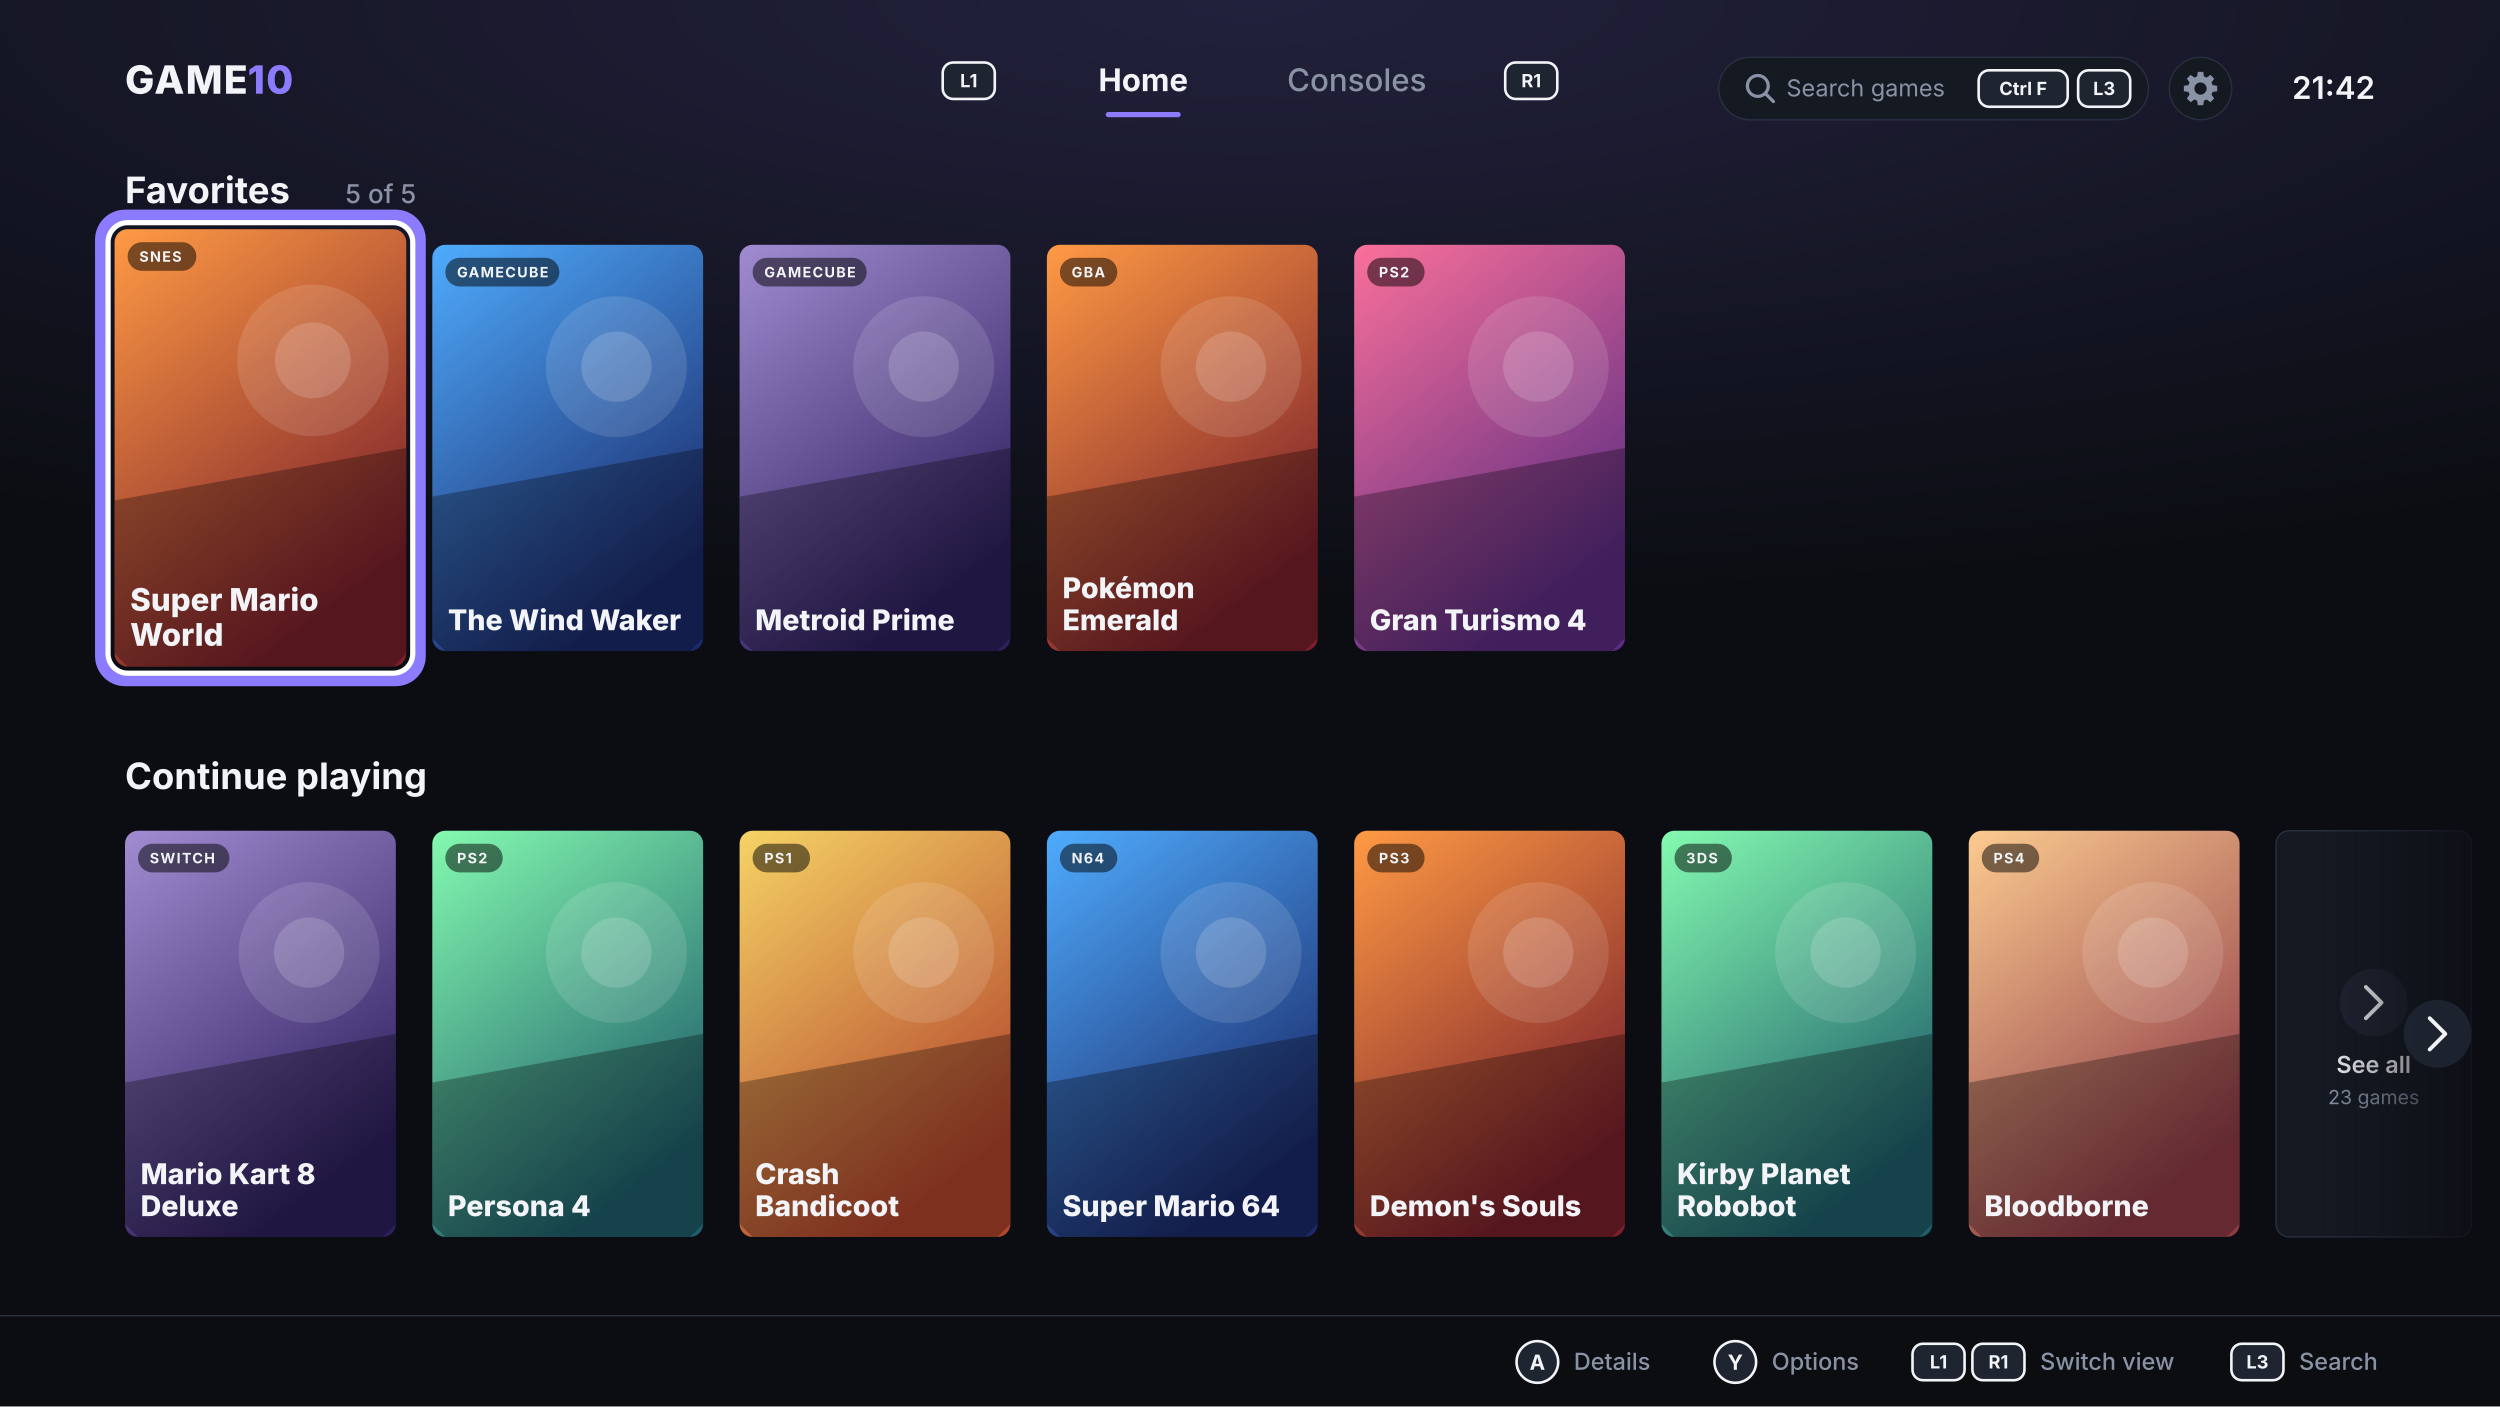
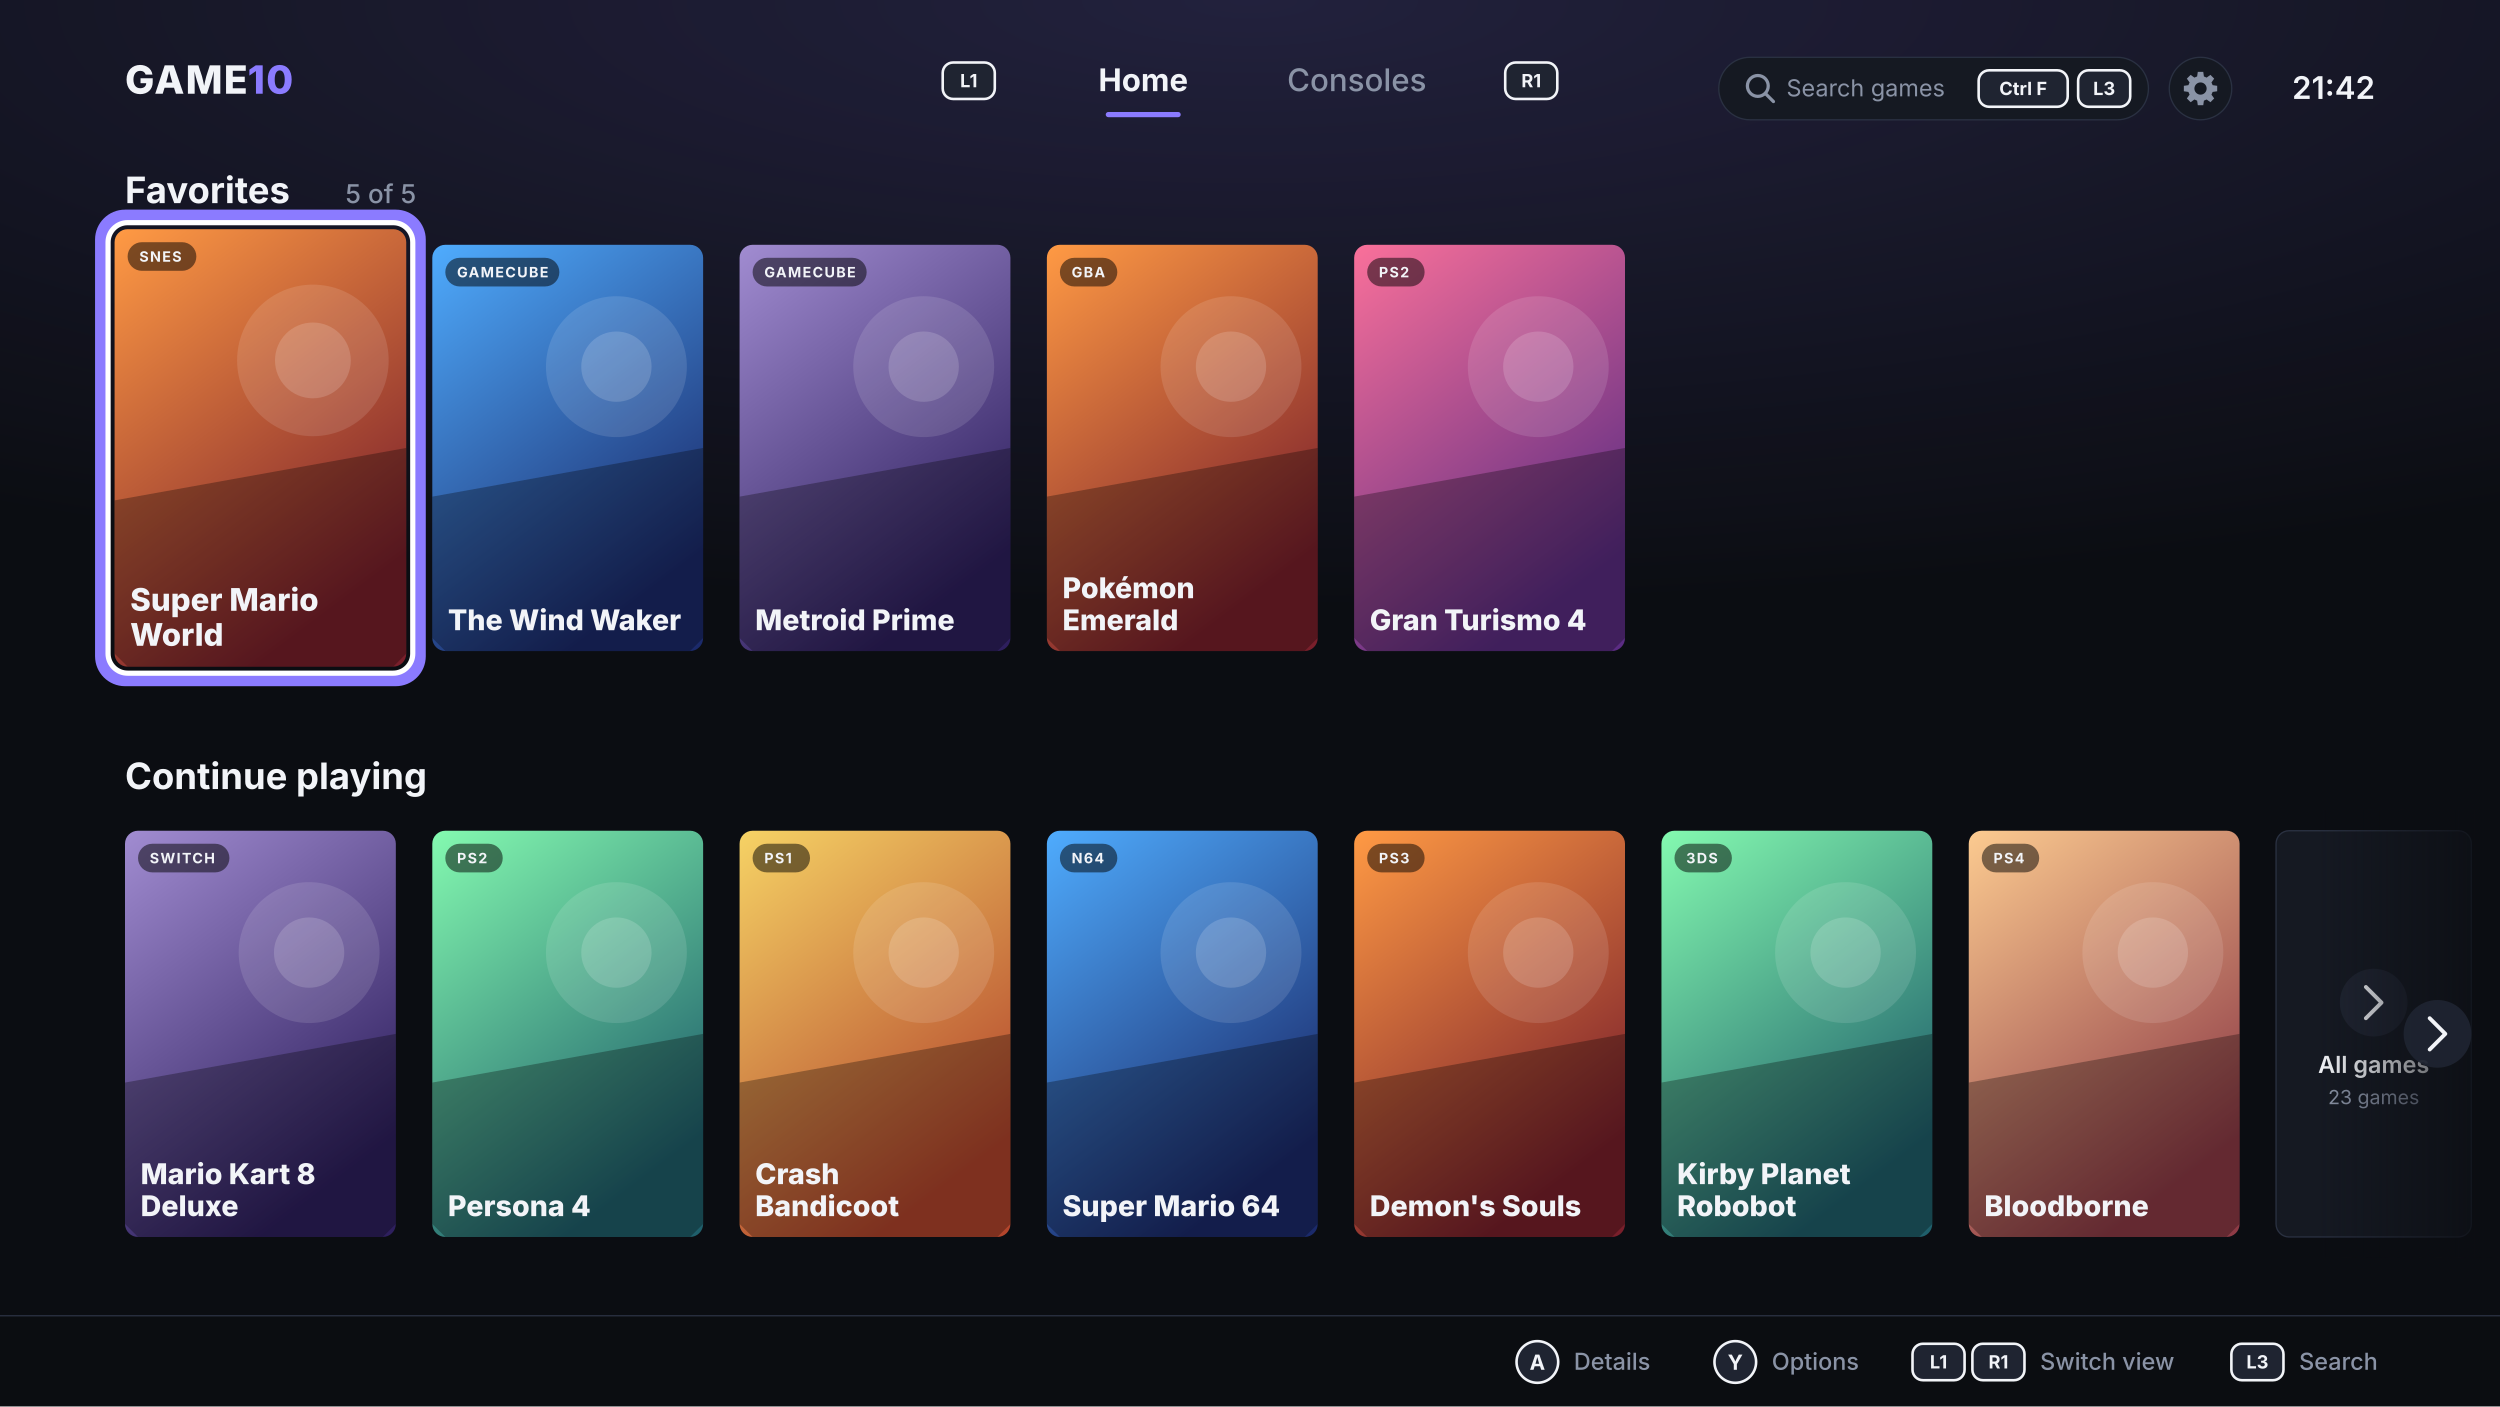
<svg xmlns="http://www.w3.org/2000/svg" width="1920" height="1080" viewBox="0 0 1920 1080">
  <defs>
    <radialGradient id="rg1" cx="0.5" cy="0" r="0.9">
      <stop offset="0" stop-color="#8B7BFF" stop-opacity="0.18" />
      <stop offset="1" stop-color="#8B7BFF" stop-opacity="0" />
    </radialGradient>
    <linearGradient id="lg2" x1="0" y1="0" x2="0.5" y2="1">
      <stop offset="0" stop-color="#FF9A44" stop-opacity="1" />
      <stop offset="1" stop-color="#7A1F2B" stop-opacity="1" />
    </linearGradient>
    <linearGradient id="lg3" x1="0" y1="0" x2="0.5" y2="1">
      <stop offset="0" stop-color="#4FACFE" stop-opacity="1" />
      <stop offset="1" stop-color="#1B2A6B" stop-opacity="1" />
    </linearGradient>
    <linearGradient id="lg4" x1="0" y1="0" x2="0.5" y2="1">
      <stop offset="0" stop-color="#A18CD1" stop-opacity="1" />
      <stop offset="1" stop-color="#2E1F5E" stop-opacity="1" />
    </linearGradient>
    <linearGradient id="lg5" x1="0" y1="0" x2="0.5" y2="1">
      <stop offset="0" stop-color="#FF9A44" stop-opacity="1" />
      <stop offset="1" stop-color="#7A1F2B" stop-opacity="1" />
    </linearGradient>
    <linearGradient id="lg6" x1="0" y1="0" x2="0.5" y2="1">
      <stop offset="0" stop-color="#FA709A" stop-opacity="1" />
      <stop offset="1" stop-color="#5B2C83" stop-opacity="1" />
    </linearGradient>
    <linearGradient id="lg7" x1="0" y1="0" x2="0.5" y2="1">
      <stop offset="0" stop-color="#A18CD1" stop-opacity="1" />
      <stop offset="1" stop-color="#2E1F5E" stop-opacity="1" />
    </linearGradient>
    <linearGradient id="lg8" x1="0" y1="0" x2="0.5" y2="1">
      <stop offset="0" stop-color="#84FAB0" stop-opacity="1" />
      <stop offset="1" stop-color="#1F5F6B" stop-opacity="1" />
    </linearGradient>
    <linearGradient id="lg9" x1="0" y1="0" x2="0.5" y2="1">
      <stop offset="0" stop-color="#F6D365" stop-opacity="1" />
      <stop offset="1" stop-color="#B3452C" stop-opacity="1" />
    </linearGradient>
    <linearGradient id="lg10" x1="0" y1="0" x2="0.5" y2="1">
      <stop offset="0" stop-color="#4FACFE" stop-opacity="1" />
      <stop offset="1" stop-color="#1B2A6B" stop-opacity="1" />
    </linearGradient>
    <linearGradient id="lg11" x1="0" y1="0" x2="0.5" y2="1">
      <stop offset="0" stop-color="#FF9A44" stop-opacity="1" />
      <stop offset="1" stop-color="#7A1F2B" stop-opacity="1" />
    </linearGradient>
    <linearGradient id="lg12" x1="0" y1="0" x2="0.5" y2="1">
      <stop offset="0" stop-color="#84FAB0" stop-opacity="1" />
      <stop offset="1" stop-color="#1F5F6B" stop-opacity="1" />
    </linearGradient>
    <linearGradient id="lg13" x1="0" y1="0" x2="0.5" y2="1">
      <stop offset="0" stop-color="#FCCB90" stop-opacity="1" />
      <stop offset="1" stop-color="#8E3B46" stop-opacity="1" />
    </linearGradient>
    <linearGradient id="lg14" x1="0" y1="0" x2="1" y2="0">
      <stop offset="0" stop-color="#0B0D12" stop-opacity="0" />
      <stop offset="1" stop-color="#0B0D12" stop-opacity="0.9" />
    </linearGradient>
  </defs>
  <rect x="0.0" y="0.0" width="1920.0" height="1080.0" rx="0" fill="#0B0D12" fill-opacity="1" />
  <rect x="0.0" y="0.0" width="1920.0" height="520.0" rx="0" fill="url(#rg1)" fill-opacity="1" />
  <text x="96" y="72" font-family="Inter, 'Helvetica Neue', Arial, sans-serif" font-size="30" font-weight="800" fill="#F2F4F8" letter-spacing="1">GAME<tspan fill="#8B7BFF">10</tspan>
  </text>
  <rect x="724.0" y="48.0" width="40.0" height="28.0" rx="8" fill="#1F2431" fill-opacity="1" stroke="#F2F4F8" stroke-width="2" />
  <text x="744.0" y="67.0" font-family="Inter, 'Helvetica Neue', Arial, sans-serif" font-size="14" font-weight="700" fill="#F2F4F8" fill-opacity="1" text-anchor="middle" letter-spacing="0">L1</text>
  <rect x="1156.0" y="48.0" width="40.0" height="28.0" rx="8" fill="#1F2431" fill-opacity="1" stroke="#F2F4F8" stroke-width="2" />
  <text x="1176.0" y="67.0" font-family="Inter, 'Helvetica Neue', Arial, sans-serif" font-size="14" font-weight="700" fill="#F2F4F8" fill-opacity="1" text-anchor="middle" letter-spacing="0">R1</text>
  <text x="878.0" y="70.0" font-family="Inter, 'Helvetica Neue', Arial, sans-serif" font-size="24" font-weight="700" fill="#F2F4F8" fill-opacity="1" text-anchor="middle" letter-spacing="0">Home</text>
  <rect x="849.2" y="86.0" width="57.6" height="4.0" rx="2" fill="#8B7BFF" fill-opacity="1" />
  <text x="1042.0" y="70.0" font-family="Inter, 'Helvetica Neue', Arial, sans-serif" font-size="24" font-weight="500" fill="#8A93A6" fill-opacity="1" text-anchor="middle" letter-spacing="0">Consoles</text>
  <rect x="1320.0" y="44.0" width="330.0" height="48.0" rx="24" fill="#151922" fill-opacity="1" stroke="#2A3142" stroke-width="1" />
  <circle cx="1350.0" cy="66.0" r="8.0" fill="none" fill-opacity="1" stroke="#8A93A6" stroke-width="2.5" />
  <line x1="1356" y1="72" x2="1362" y2="78" stroke="#8A93A6" stroke-width="2.5" stroke-linecap="round" />
  <text x="1372.0" y="74.0" font-family="Inter, 'Helvetica Neue', Arial, sans-serif" font-size="18" font-weight="400" fill="#8A93A6" fill-opacity="1" text-anchor="start" letter-spacing="0">Search games</text>
  <rect x="1596.0" y="54.0" width="40.0" height="28.0" rx="8" fill="#1F2431" fill-opacity="1" stroke="#F2F4F8" stroke-width="2" />
  <text x="1616.0" y="73.0" font-family="Inter, 'Helvetica Neue', Arial, sans-serif" font-size="14" font-weight="700" fill="#F2F4F8" fill-opacity="1" text-anchor="middle" letter-spacing="0">L3</text>
  <rect x="1519.6" y="54.0" width="68.4" height="28.0" rx="8" fill="#1F2431" fill-opacity="1" stroke="#F2F4F8" stroke-width="2" />
  <text x="1553.8" y="73.0" font-family="Inter, 'Helvetica Neue', Arial, sans-serif" font-size="14" font-weight="700" fill="#F2F4F8" fill-opacity="1" text-anchor="middle" letter-spacing="0">Ctrl F</text>
  <circle cx="1690.0" cy="68.0" r="24.0" fill="#151922" fill-opacity="1" stroke="#2A3142" stroke-width="1" />
  <polygon points="1699.3,65.4 1702.8,65.9 1702.8,70.1 1699.3,70.6 1698.4,72.7 1700.5,75.6 1697.6,78.5 1694.7,76.4 1692.6,77.3 1692.1,80.8 1687.9,80.8 1687.4,77.3 1685.3,76.4 1682.4,78.5 1679.5,75.6 1681.6,72.7 1680.7,70.6 1677.2,70.1 1677.2,65.9 1680.7,65.4 1681.6,63.3 1679.5,60.4 1682.4,57.5 1685.3,59.6 1687.4,58.7 1687.9,55.2 1692.1,55.2 1692.6,58.7 1694.7,59.6 1697.6,57.5 1700.5,60.4 1698.4,63.3" fill="#8A93A6" />
  <circle cx="1690.0" cy="68.0" r="4.7" fill="#151922" fill-opacity="1" />
  <text x="1824.0" y="76.0" font-family="Inter, 'Helvetica Neue', Arial, sans-serif" font-size="24" font-weight="600" fill="#F2F4F8" fill-opacity="1" text-anchor="end" letter-spacing="0">21:42</text>
  <rect x="78.0" y="166.0" width="244.0" height="356.0" rx="18" fill="none" fill-opacity="0.4" stroke="#8B7BFF" stroke-width="10" />
  <rect x="83.0" y="171.0" width="234.0" height="346.0" rx="15" fill="none" fill-opacity="1" stroke="#FFFFFF" stroke-width="4" />
  <rect x="88.0" y="176.0" width="224.0" height="336.0" rx="10" fill="url(#lg2)" fill-opacity="1" />
  <circle cx="240.3" cy="276.8" r="58.2" fill="#FFFFFF" fill-opacity="0.12" />
  <circle cx="240.3" cy="276.8" r="29.1" fill="#FFFFFF" fill-opacity="0.16" />
  <polygon points="88.0,384.3 312.0,344.0 312.0,502.0 302.0,512.0 98.0,512.0 88.0,502.0" fill="#000000" fill-opacity=".3" />
  <text x="100.0" y="469.1" font-family="Inter, 'Helvetica Neue', Arial, sans-serif" font-size="24" font-weight="800" fill="#F2F4F8" fill-opacity="1" text-anchor="start" letter-spacing="0">Super Mario</text>
  <text x="100.0" y="496.0" font-family="Inter, 'Helvetica Neue', Arial, sans-serif" font-size="24" font-weight="800" fill="#F2F4F8" fill-opacity="1" text-anchor="start" letter-spacing="0">World</text>
  <rect x="98.0" y="186.0" width="52.8" height="22.0" rx="11" fill="#000000" fill-opacity="0.5" />
  <text x="107.0" y="201.0" font-family="Inter, 'Helvetica Neue', Arial, sans-serif" font-size="11" font-weight="700" fill="#F2F4F8" fill-opacity="1" text-anchor="start" letter-spacing="1">SNES</text>
  <rect x="332.0" y="188.0" width="208.0" height="312.0" rx="10" fill="url(#lg3)" fill-opacity="1" />
  <circle cx="473.4" cy="281.6" r="54.1" fill="#FFFFFF" fill-opacity="0.12" />
  <circle cx="473.4" cy="281.6" r="27.0" fill="#FFFFFF" fill-opacity="0.16" />
  <polygon points="332.0,381.4 540.0,344.0 540.0,490.0 530.0,500.0 342.0,500.0 332.0,490.0" fill="#000000" fill-opacity=".3" />
  <text x="344.0" y="484.0" font-family="Inter, 'Helvetica Neue', Arial, sans-serif" font-size="22" font-weight="800" fill="#F2F4F8" fill-opacity="1" text-anchor="start" letter-spacing="0">The Wind Waker</text>
  <rect x="342.0" y="198.0" width="87.6" height="22.0" rx="11" fill="#000000" fill-opacity="0.5" />
  <text x="351.0" y="213.0" font-family="Inter, 'Helvetica Neue', Arial, sans-serif" font-size="11" font-weight="700" fill="#F2F4F8" fill-opacity="1" text-anchor="start" letter-spacing="1">GAMECUBE</text>
  <rect x="568.0" y="188.0" width="208.0" height="312.0" rx="10" fill="url(#lg4)" fill-opacity="1" />
  <circle cx="709.4" cy="281.6" r="54.1" fill="#FFFFFF" fill-opacity="0.12" />
  <circle cx="709.4" cy="281.6" r="27.0" fill="#FFFFFF" fill-opacity="0.16" />
  <polygon points="568.0,381.4 776.0,344.0 776.0,490.0 766.0,500.0 578.0,500.0 568.0,490.0" fill="#000000" fill-opacity=".3" />
  <text x="580.0" y="484.0" font-family="Inter, 'Helvetica Neue', Arial, sans-serif" font-size="22" font-weight="800" fill="#F2F4F8" fill-opacity="1" text-anchor="start" letter-spacing="0">Metroid Prime</text>
  <rect x="578.0" y="198.0" width="87.6" height="22.0" rx="11" fill="#000000" fill-opacity="0.5" />
  <text x="587.0" y="213.0" font-family="Inter, 'Helvetica Neue', Arial, sans-serif" font-size="11" font-weight="700" fill="#F2F4F8" fill-opacity="1" text-anchor="start" letter-spacing="1">GAMECUBE</text>
  <rect x="804.0" y="188.0" width="208.0" height="312.0" rx="10" fill="url(#lg5)" fill-opacity="1" />
  <circle cx="945.4" cy="281.6" r="54.1" fill="#FFFFFF" fill-opacity="0.12" />
  <circle cx="945.4" cy="281.6" r="27.0" fill="#FFFFFF" fill-opacity="0.16" />
  <polygon points="804.0,381.4 1012.0,344.0 1012.0,490.0 1002.0,500.0 814.0,500.0 804.0,490.0" fill="#000000" fill-opacity=".3" />
  <text x="816.0" y="459.4" font-family="Inter, 'Helvetica Neue', Arial, sans-serif" font-size="22" font-weight="800" fill="#F2F4F8" fill-opacity="1" text-anchor="start" letter-spacing="0">Pokémon</text>
  <text x="816.0" y="484.0" font-family="Inter, 'Helvetica Neue', Arial, sans-serif" font-size="22" font-weight="800" fill="#F2F4F8" fill-opacity="1" text-anchor="start" letter-spacing="0">Emerald</text>
  <rect x="814.0" y="198.0" width="44.1" height="22.0" rx="11" fill="#000000" fill-opacity="0.5" />
  <text x="823.0" y="213.0" font-family="Inter, 'Helvetica Neue', Arial, sans-serif" font-size="11" font-weight="700" fill="#F2F4F8" fill-opacity="1" text-anchor="start" letter-spacing="1">GBA</text>
  <rect x="1040.0" y="188.0" width="208.0" height="312.0" rx="10" fill="url(#lg6)" fill-opacity="1" />
  <circle cx="1181.4" cy="281.6" r="54.1" fill="#FFFFFF" fill-opacity="0.12" />
  <circle cx="1181.4" cy="281.6" r="27.0" fill="#FFFFFF" fill-opacity="0.16" />
  <polygon points="1040.0,381.4 1248.0,344.0 1248.0,490.0 1238.0,500.0 1050.0,500.0 1040.0,490.0" fill="#000000" fill-opacity=".3" />
  <text x="1052.0" y="484.0" font-family="Inter, 'Helvetica Neue', Arial, sans-serif" font-size="22" font-weight="800" fill="#F2F4F8" fill-opacity="1" text-anchor="start" letter-spacing="0">Gran Turismo 4</text>
  <rect x="1050.0" y="198.0" width="44.1" height="22.0" rx="11" fill="#000000" fill-opacity="0.5" />
  <text x="1059.0" y="213.0" font-family="Inter, 'Helvetica Neue', Arial, sans-serif" font-size="11" font-weight="700" fill="#F2F4F8" fill-opacity="1" text-anchor="start" letter-spacing="1">PS2</text>
  <rect x="96.0" y="638.0" width="208.0" height="312.0" rx="10" fill="url(#lg7)" fill-opacity="1" />
  <circle cx="237.4" cy="731.6" r="54.1" fill="#FFFFFF" fill-opacity="0.12" />
  <circle cx="237.4" cy="731.6" r="27.0" fill="#FFFFFF" fill-opacity="0.16" />
  <polygon points="96.0,831.4 304.0,794.0 304.0,940.0 294.0,950.0 106.0,950.0 96.0,940.0" fill="#000000" fill-opacity=".3" />
  <text x="108.0" y="909.4" font-family="Inter, 'Helvetica Neue', Arial, sans-serif" font-size="22" font-weight="800" fill="#F2F4F8" fill-opacity="1" text-anchor="start" letter-spacing="0">Mario Kart 8</text>
  <text x="108.0" y="934.0" font-family="Inter, 'Helvetica Neue', Arial, sans-serif" font-size="22" font-weight="800" fill="#F2F4F8" fill-opacity="1" text-anchor="start" letter-spacing="0">Deluxe</text>
  <rect x="106.0" y="648.0" width="70.2" height="22.0" rx="11" fill="#000000" fill-opacity="0.5" />
  <text x="115.0" y="663.0" font-family="Inter, 'Helvetica Neue', Arial, sans-serif" font-size="11" font-weight="700" fill="#F2F4F8" fill-opacity="1" text-anchor="start" letter-spacing="1">SWITCH</text>
  <rect x="332.0" y="638.0" width="208.0" height="312.0" rx="10" fill="url(#lg8)" fill-opacity="1" />
  <circle cx="473.4" cy="731.6" r="54.1" fill="#FFFFFF" fill-opacity="0.12" />
  <circle cx="473.4" cy="731.6" r="27.0" fill="#FFFFFF" fill-opacity="0.16" />
  <polygon points="332.0,831.4 540.0,794.0 540.0,940.0 530.0,950.0 342.0,950.0 332.0,940.0" fill="#000000" fill-opacity=".3" />
  <text x="344.0" y="934.0" font-family="Inter, 'Helvetica Neue', Arial, sans-serif" font-size="22" font-weight="800" fill="#F2F4F8" fill-opacity="1" text-anchor="start" letter-spacing="0">Persona 4</text>
  <rect x="342.0" y="648.0" width="44.1" height="22.0" rx="11" fill="#000000" fill-opacity="0.5" />
  <text x="351.0" y="663.0" font-family="Inter, 'Helvetica Neue', Arial, sans-serif" font-size="11" font-weight="700" fill="#F2F4F8" fill-opacity="1" text-anchor="start" letter-spacing="1">PS2</text>
  <rect x="568.0" y="638.0" width="208.0" height="312.0" rx="10" fill="url(#lg9)" fill-opacity="1" />
  <circle cx="709.4" cy="731.6" r="54.1" fill="#FFFFFF" fill-opacity="0.12" />
  <circle cx="709.4" cy="731.6" r="27.0" fill="#FFFFFF" fill-opacity="0.16" />
  <polygon points="568.0,831.4 776.0,794.0 776.0,940.0 766.0,950.0 578.0,950.0 568.0,940.0" fill="#000000" fill-opacity=".3" />
  <text x="580.0" y="909.4" font-family="Inter, 'Helvetica Neue', Arial, sans-serif" font-size="22" font-weight="800" fill="#F2F4F8" fill-opacity="1" text-anchor="start" letter-spacing="0">Crash</text>
  <text x="580.0" y="934.0" font-family="Inter, 'Helvetica Neue', Arial, sans-serif" font-size="22" font-weight="800" fill="#F2F4F8" fill-opacity="1" text-anchor="start" letter-spacing="0">Bandicoot</text>
  <rect x="578.0" y="648.0" width="44.1" height="22.0" rx="11" fill="#000000" fill-opacity="0.5" />
  <text x="587.0" y="663.0" font-family="Inter, 'Helvetica Neue', Arial, sans-serif" font-size="11" font-weight="700" fill="#F2F4F8" fill-opacity="1" text-anchor="start" letter-spacing="1">PS1</text>
  <rect x="804.0" y="638.0" width="208.0" height="312.0" rx="10" fill="url(#lg10)" fill-opacity="1" />
  <circle cx="945.4" cy="731.6" r="54.1" fill="#FFFFFF" fill-opacity="0.12" />
  <circle cx="945.4" cy="731.6" r="27.0" fill="#FFFFFF" fill-opacity="0.16" />
  <polygon points="804.0,831.4 1012.0,794.0 1012.0,940.0 1002.0,950.0 814.0,950.0 804.0,940.0" fill="#000000" fill-opacity=".3" />
  <text x="816.0" y="934.0" font-family="Inter, 'Helvetica Neue', Arial, sans-serif" font-size="22" font-weight="800" fill="#F2F4F8" fill-opacity="1" text-anchor="start" letter-spacing="0">Super Mario 64</text>
  <rect x="814.0" y="648.0" width="44.1" height="22.0" rx="11" fill="#000000" fill-opacity="0.5" />
  <text x="823.0" y="663.0" font-family="Inter, 'Helvetica Neue', Arial, sans-serif" font-size="11" font-weight="700" fill="#F2F4F8" fill-opacity="1" text-anchor="start" letter-spacing="1">N64</text>
  <rect x="1040.0" y="638.0" width="208.0" height="312.0" rx="10" fill="url(#lg11)" fill-opacity="1" />
  <circle cx="1181.4" cy="731.6" r="54.1" fill="#FFFFFF" fill-opacity="0.12" />
  <circle cx="1181.4" cy="731.6" r="27.0" fill="#FFFFFF" fill-opacity="0.16" />
  <polygon points="1040.0,831.4 1248.0,794.0 1248.0,940.0 1238.0,950.0 1050.0,950.0 1040.0,940.0" fill="#000000" fill-opacity=".3" />
  <text x="1052.0" y="934.0" font-family="Inter, 'Helvetica Neue', Arial, sans-serif" font-size="22" font-weight="800" fill="#F2F4F8" fill-opacity="1" text-anchor="start" letter-spacing="0">Demon's Souls</text>
  <rect x="1050.0" y="648.0" width="44.1" height="22.0" rx="11" fill="#000000" fill-opacity="0.5" />
  <text x="1059.0" y="663.0" font-family="Inter, 'Helvetica Neue', Arial, sans-serif" font-size="11" font-weight="700" fill="#F2F4F8" fill-opacity="1" text-anchor="start" letter-spacing="1">PS3</text>
  <rect x="1276.0" y="638.0" width="208.0" height="312.0" rx="10" fill="url(#lg12)" fill-opacity="1" />
  <circle cx="1417.4" cy="731.6" r="54.1" fill="#FFFFFF" fill-opacity="0.12" />
  <circle cx="1417.4" cy="731.6" r="27.0" fill="#FFFFFF" fill-opacity="0.16" />
  <polygon points="1276.0,831.4 1484.0,794.0 1484.0,940.0 1474.0,950.0 1286.0,950.0 1276.0,940.0" fill="#000000" fill-opacity=".3" />
  <text x="1288.0" y="909.4" font-family="Inter, 'Helvetica Neue', Arial, sans-serif" font-size="22" font-weight="800" fill="#F2F4F8" fill-opacity="1" text-anchor="start" letter-spacing="0">Kirby Planet</text>
  <text x="1288.0" y="934.0" font-family="Inter, 'Helvetica Neue', Arial, sans-serif" font-size="22" font-weight="800" fill="#F2F4F8" fill-opacity="1" text-anchor="start" letter-spacing="0">Robobot</text>
  <rect x="1286.0" y="648.0" width="44.1" height="22.0" rx="11" fill="#000000" fill-opacity="0.5" />
  <text x="1295.0" y="663.0" font-family="Inter, 'Helvetica Neue', Arial, sans-serif" font-size="11" font-weight="700" fill="#F2F4F8" fill-opacity="1" text-anchor="start" letter-spacing="1">3DS</text>
  <rect x="1512.0" y="638.0" width="208.0" height="312.0" rx="10" fill="url(#lg13)" fill-opacity="1" />
  <circle cx="1653.4" cy="731.6" r="54.1" fill="#FFFFFF" fill-opacity="0.12" />
  <circle cx="1653.4" cy="731.6" r="27.0" fill="#FFFFFF" fill-opacity="0.16" />
  <polygon points="1512.0,831.4 1720.0,794.0 1720.0,940.0 1710.0,950.0 1522.0,950.0 1512.0,940.0" fill="#000000" fill-opacity=".3" />
  <text x="1524.0" y="934.0" font-family="Inter, 'Helvetica Neue', Arial, sans-serif" font-size="22" font-weight="800" fill="#F2F4F8" fill-opacity="1" text-anchor="start" letter-spacing="0">Bloodborne</text>
  <rect x="1522.0" y="648.0" width="44.1" height="22.0" rx="11" fill="#000000" fill-opacity="0.5" />
  <text x="1531.0" y="663.0" font-family="Inter, 'Helvetica Neue', Arial, sans-serif" font-size="11" font-weight="700" fill="#F2F4F8" fill-opacity="1" text-anchor="start" letter-spacing="1">PS4</text>
  <rect x="1748.0" y="638.0" width="150.0" height="312.0" rx="10" fill="#151922" fill-opacity="1" stroke="#2A3142" stroke-width="1" />
  <circle cx="1823.0" cy="770.0" r="26.0" fill="#1F2431" fill-opacity="1" />
  <path d="M1817.0,758.0 l12,12 l-12,12" fill="none" stroke="#F2F4F8" stroke-width="3" stroke-linecap="round" stroke-linejoin="round" />
-   <text x="1823.0" y="824.0" font-family="Inter, 'Helvetica Neue', Arial, sans-serif" font-size="18" font-weight="600" fill="#F2F4F8" fill-opacity="1" text-anchor="middle" letter-spacing="0">See all</text>
+   <text x="1823.0" y="824.0" font-family="Inter, 'Helvetica Neue', Arial, sans-serif" font-size="18" font-weight="600" fill="#F2F4F8" fill-opacity="1" text-anchor="middle" letter-spacing="0">All games</text>
  <text x="1823.0" y="848.0" font-family="Inter, 'Helvetica Neue', Arial, sans-serif" font-size="15" font-weight="400" fill="#8A93A6" fill-opacity="1" text-anchor="middle" letter-spacing="0">23 games</text>
  <rect x="1780.0" y="622.0" width="140.0" height="344.0" rx="0" fill="url(#lg14)" fill-opacity="1" />
  <circle cx="1872.0" cy="794.0" r="26.0" fill="#1F2431" fill-opacity="0.92" />
  <path d="M1866.0,782.0 l12,12 l-12,12" fill="none" stroke="#F2F4F8" stroke-width="3" stroke-linecap="round" stroke-linejoin="round" />
  <text x="96.0" y="156.0" font-family="Inter, 'Helvetica Neue', Arial, sans-serif" font-size="28" font-weight="700" fill="#F2F4F8" fill-opacity="1" text-anchor="start" letter-spacing="0">Favorites</text>
  <text x="265.2" y="156.0" font-family="Inter, 'Helvetica Neue', Arial, sans-serif" font-size="20" font-weight="500" fill="#8A93A6" fill-opacity="1" text-anchor="start" letter-spacing="0">5 of 5</text>
  <text x="96.0" y="606.0" font-family="Inter, 'Helvetica Neue', Arial, sans-serif" font-size="28" font-weight="700" fill="#F2F4F8" fill-opacity="1" text-anchor="start" letter-spacing="0">Continue playing</text>
  <rect x="0.0" y="1010.0" width="1920.0" height="70.0" rx="0" fill="#0B0D12" fill-opacity="0.92" />
  <rect x="0.0" y="1010.0" width="1920.0" height="1.0" rx="0" fill="#2A3142" fill-opacity="1" />
  <text x="1765.7" y="1052.0" font-family="Inter, 'Helvetica Neue', Arial, sans-serif" font-size="18" font-weight="500" fill="#8A93A6" fill-opacity="1" text-anchor="start" letter-spacing="0">Search</text>
  <rect x="1713.7" y="1032.0" width="40.0" height="28.0" rx="8" fill="#1F2431" fill-opacity="1" stroke="#F2F4F8" stroke-width="2" />
  <text x="1733.7" y="1051.0" font-family="Inter, 'Helvetica Neue', Arial, sans-serif" font-size="14" font-weight="700" fill="#F2F4F8" fill-opacity="1" text-anchor="middle" letter-spacing="0">L3</text>
  <text x="1566.8" y="1052.0" font-family="Inter, 'Helvetica Neue', Arial, sans-serif" font-size="18" font-weight="500" fill="#8A93A6" fill-opacity="1" text-anchor="start" letter-spacing="0">Switch view</text>
  <rect x="1514.8" y="1032.0" width="40.0" height="28.0" rx="8" fill="#1F2431" fill-opacity="1" stroke="#F2F4F8" stroke-width="2" />
  <text x="1534.8" y="1051.0" font-family="Inter, 'Helvetica Neue', Arial, sans-serif" font-size="14" font-weight="700" fill="#F2F4F8" fill-opacity="1" text-anchor="middle" letter-spacing="0">R1</text>
  <rect x="1468.8" y="1032.0" width="40.0" height="28.0" rx="8" fill="#1F2431" fill-opacity="1" stroke="#F2F4F8" stroke-width="2" />
  <text x="1488.8" y="1051.0" font-family="Inter, 'Helvetica Neue', Arial, sans-serif" font-size="14" font-weight="700" fill="#F2F4F8" fill-opacity="1" text-anchor="middle" letter-spacing="0">L1</text>
  <text x="1360.7" y="1052.0" font-family="Inter, 'Helvetica Neue', Arial, sans-serif" font-size="18" font-weight="500" fill="#8A93A6" fill-opacity="1" text-anchor="start" letter-spacing="0">Options</text>
  <circle cx="1332.7" cy="1046.0" r="16.0" fill="#1F2431" fill-opacity="1" stroke="#F2F4F8" stroke-width="2" />
  <text x="1332.7" y="1052.0" font-family="Inter, 'Helvetica Neue', Arial, sans-serif" font-size="16" font-weight="700" fill="#F2F4F8" fill-opacity="1" text-anchor="middle" letter-spacing="0">Y</text>
  <text x="1208.7" y="1052.0" font-family="Inter, 'Helvetica Neue', Arial, sans-serif" font-size="18" font-weight="500" fill="#8A93A6" fill-opacity="1" text-anchor="start" letter-spacing="0">Details</text>
  <circle cx="1180.7" cy="1046.0" r="16.0" fill="#1F2431" fill-opacity="1" stroke="#F2F4F8" stroke-width="2" />
  <text x="1180.7" y="1052.0" font-family="Inter, 'Helvetica Neue', Arial, sans-serif" font-size="16" font-weight="700" fill="#F2F4F8" fill-opacity="1" text-anchor="middle" letter-spacing="0">A</text>
</svg>
